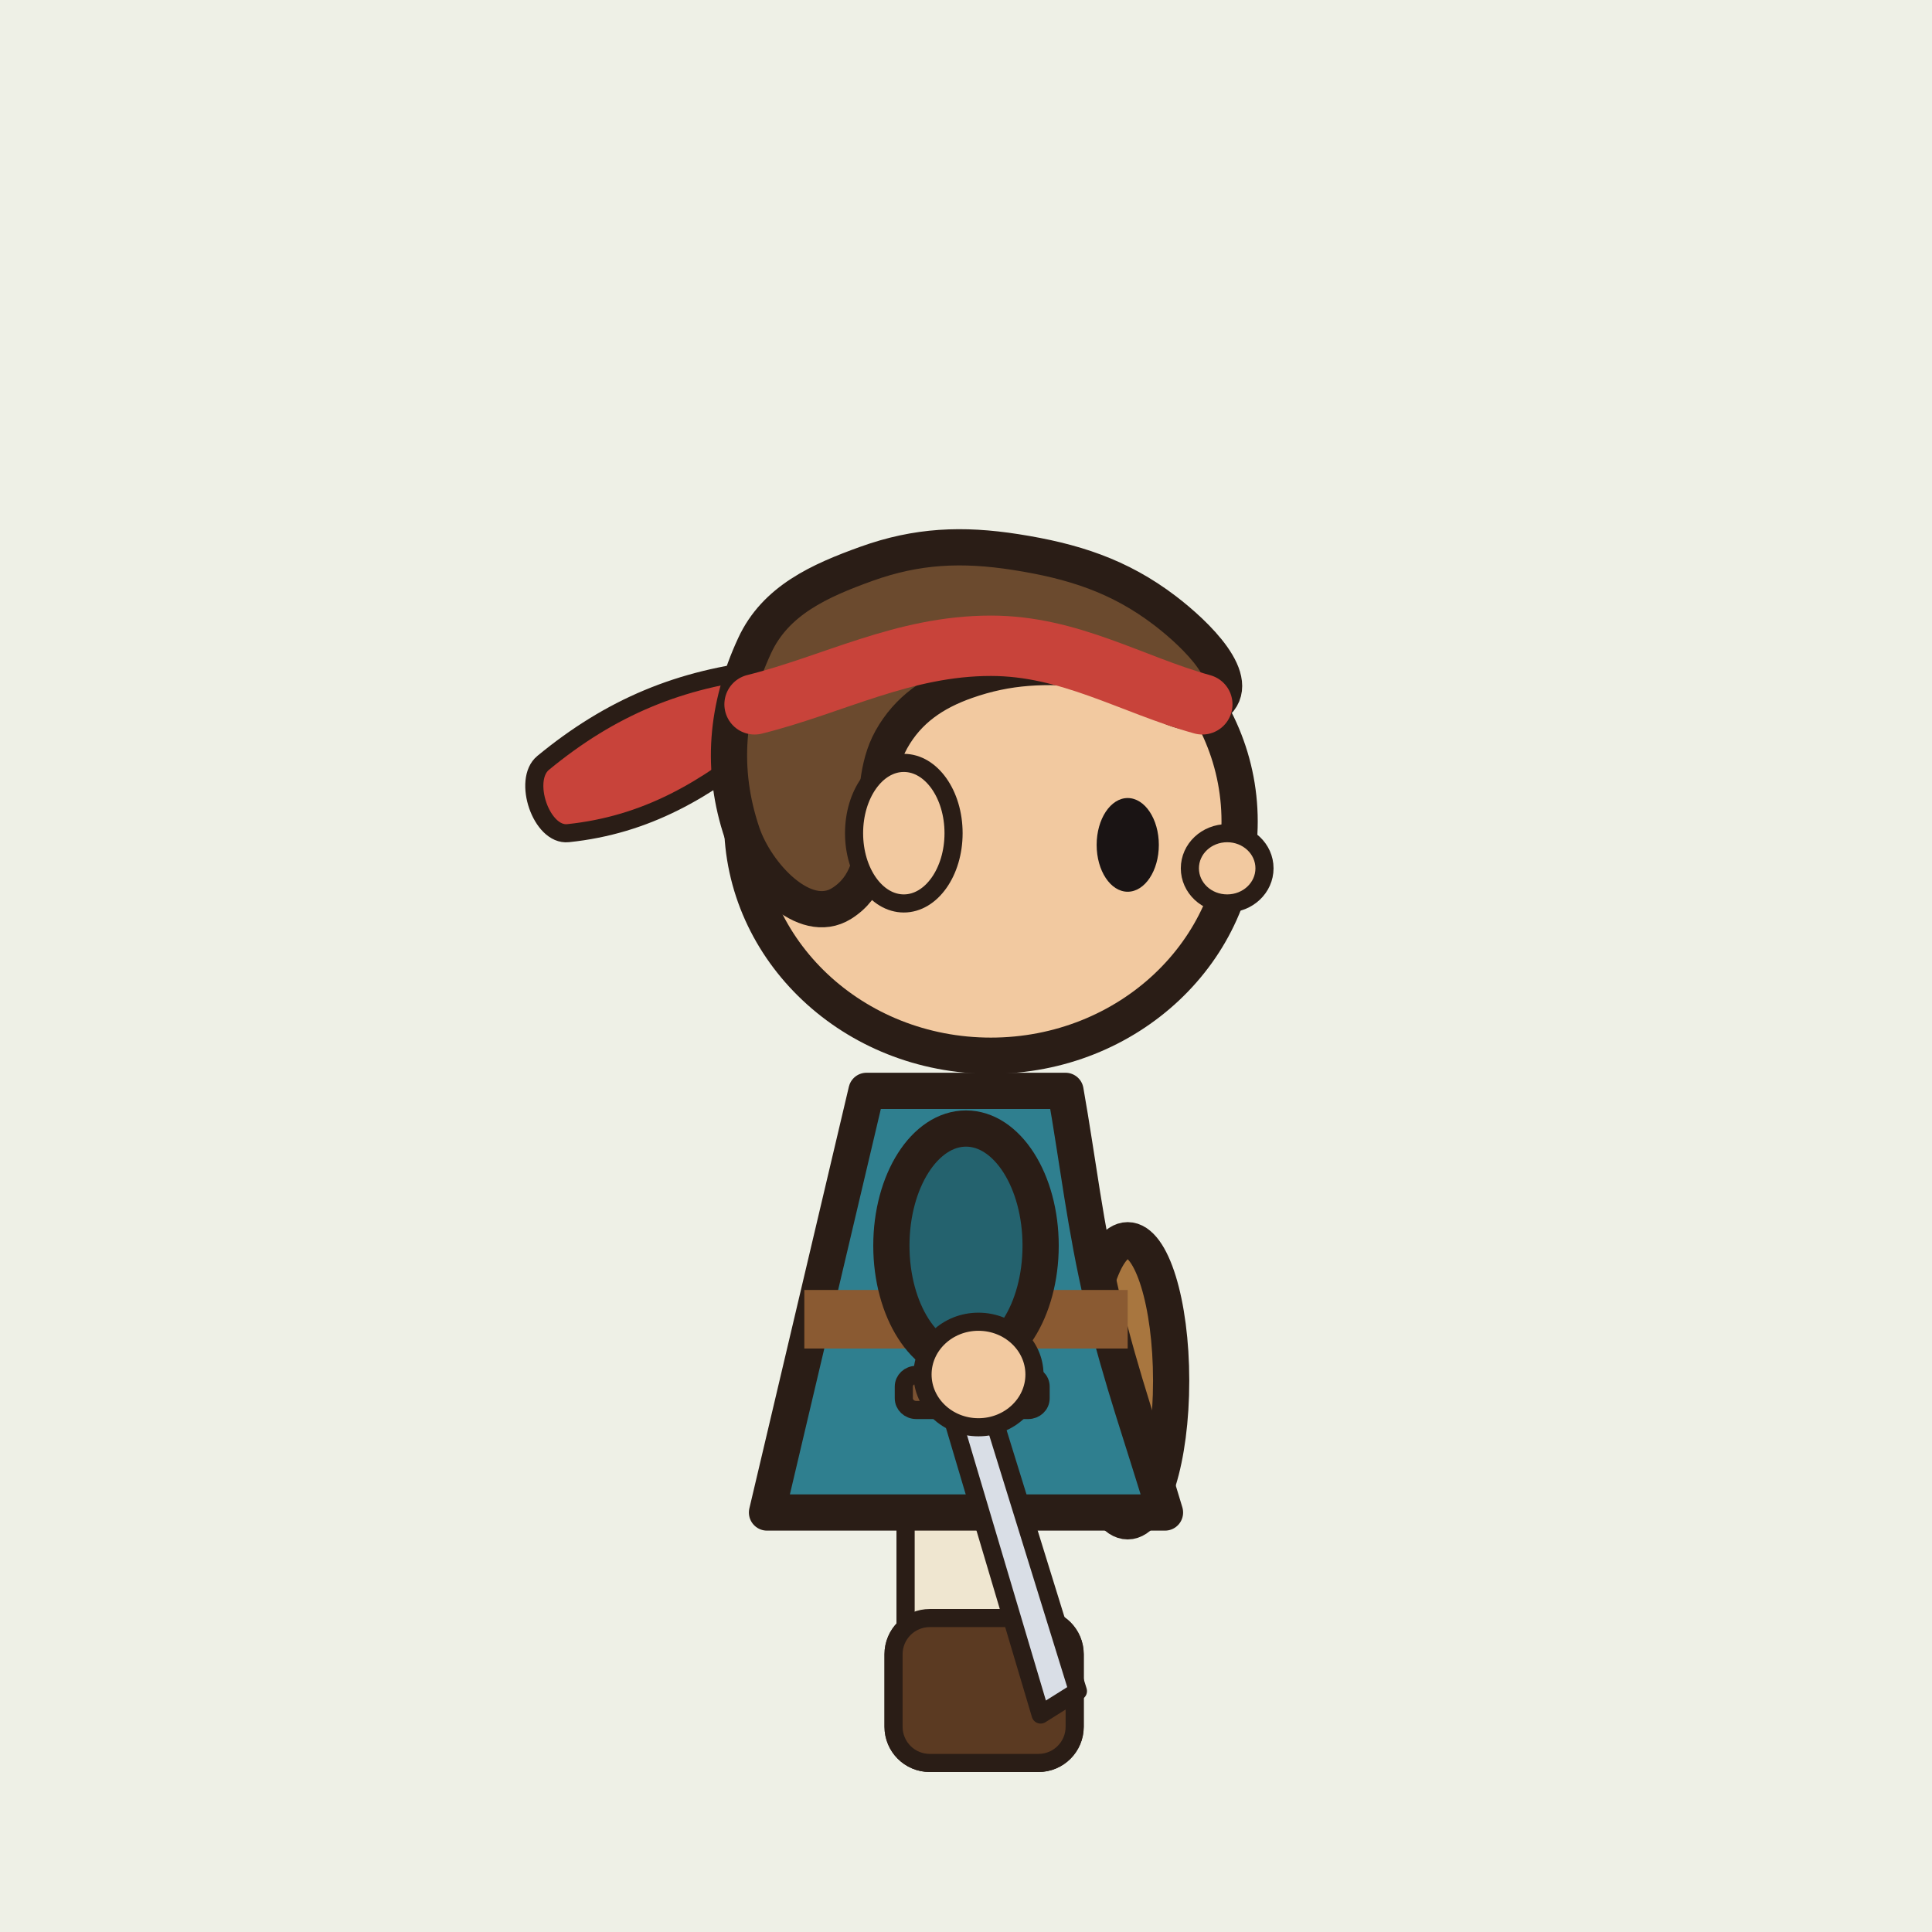
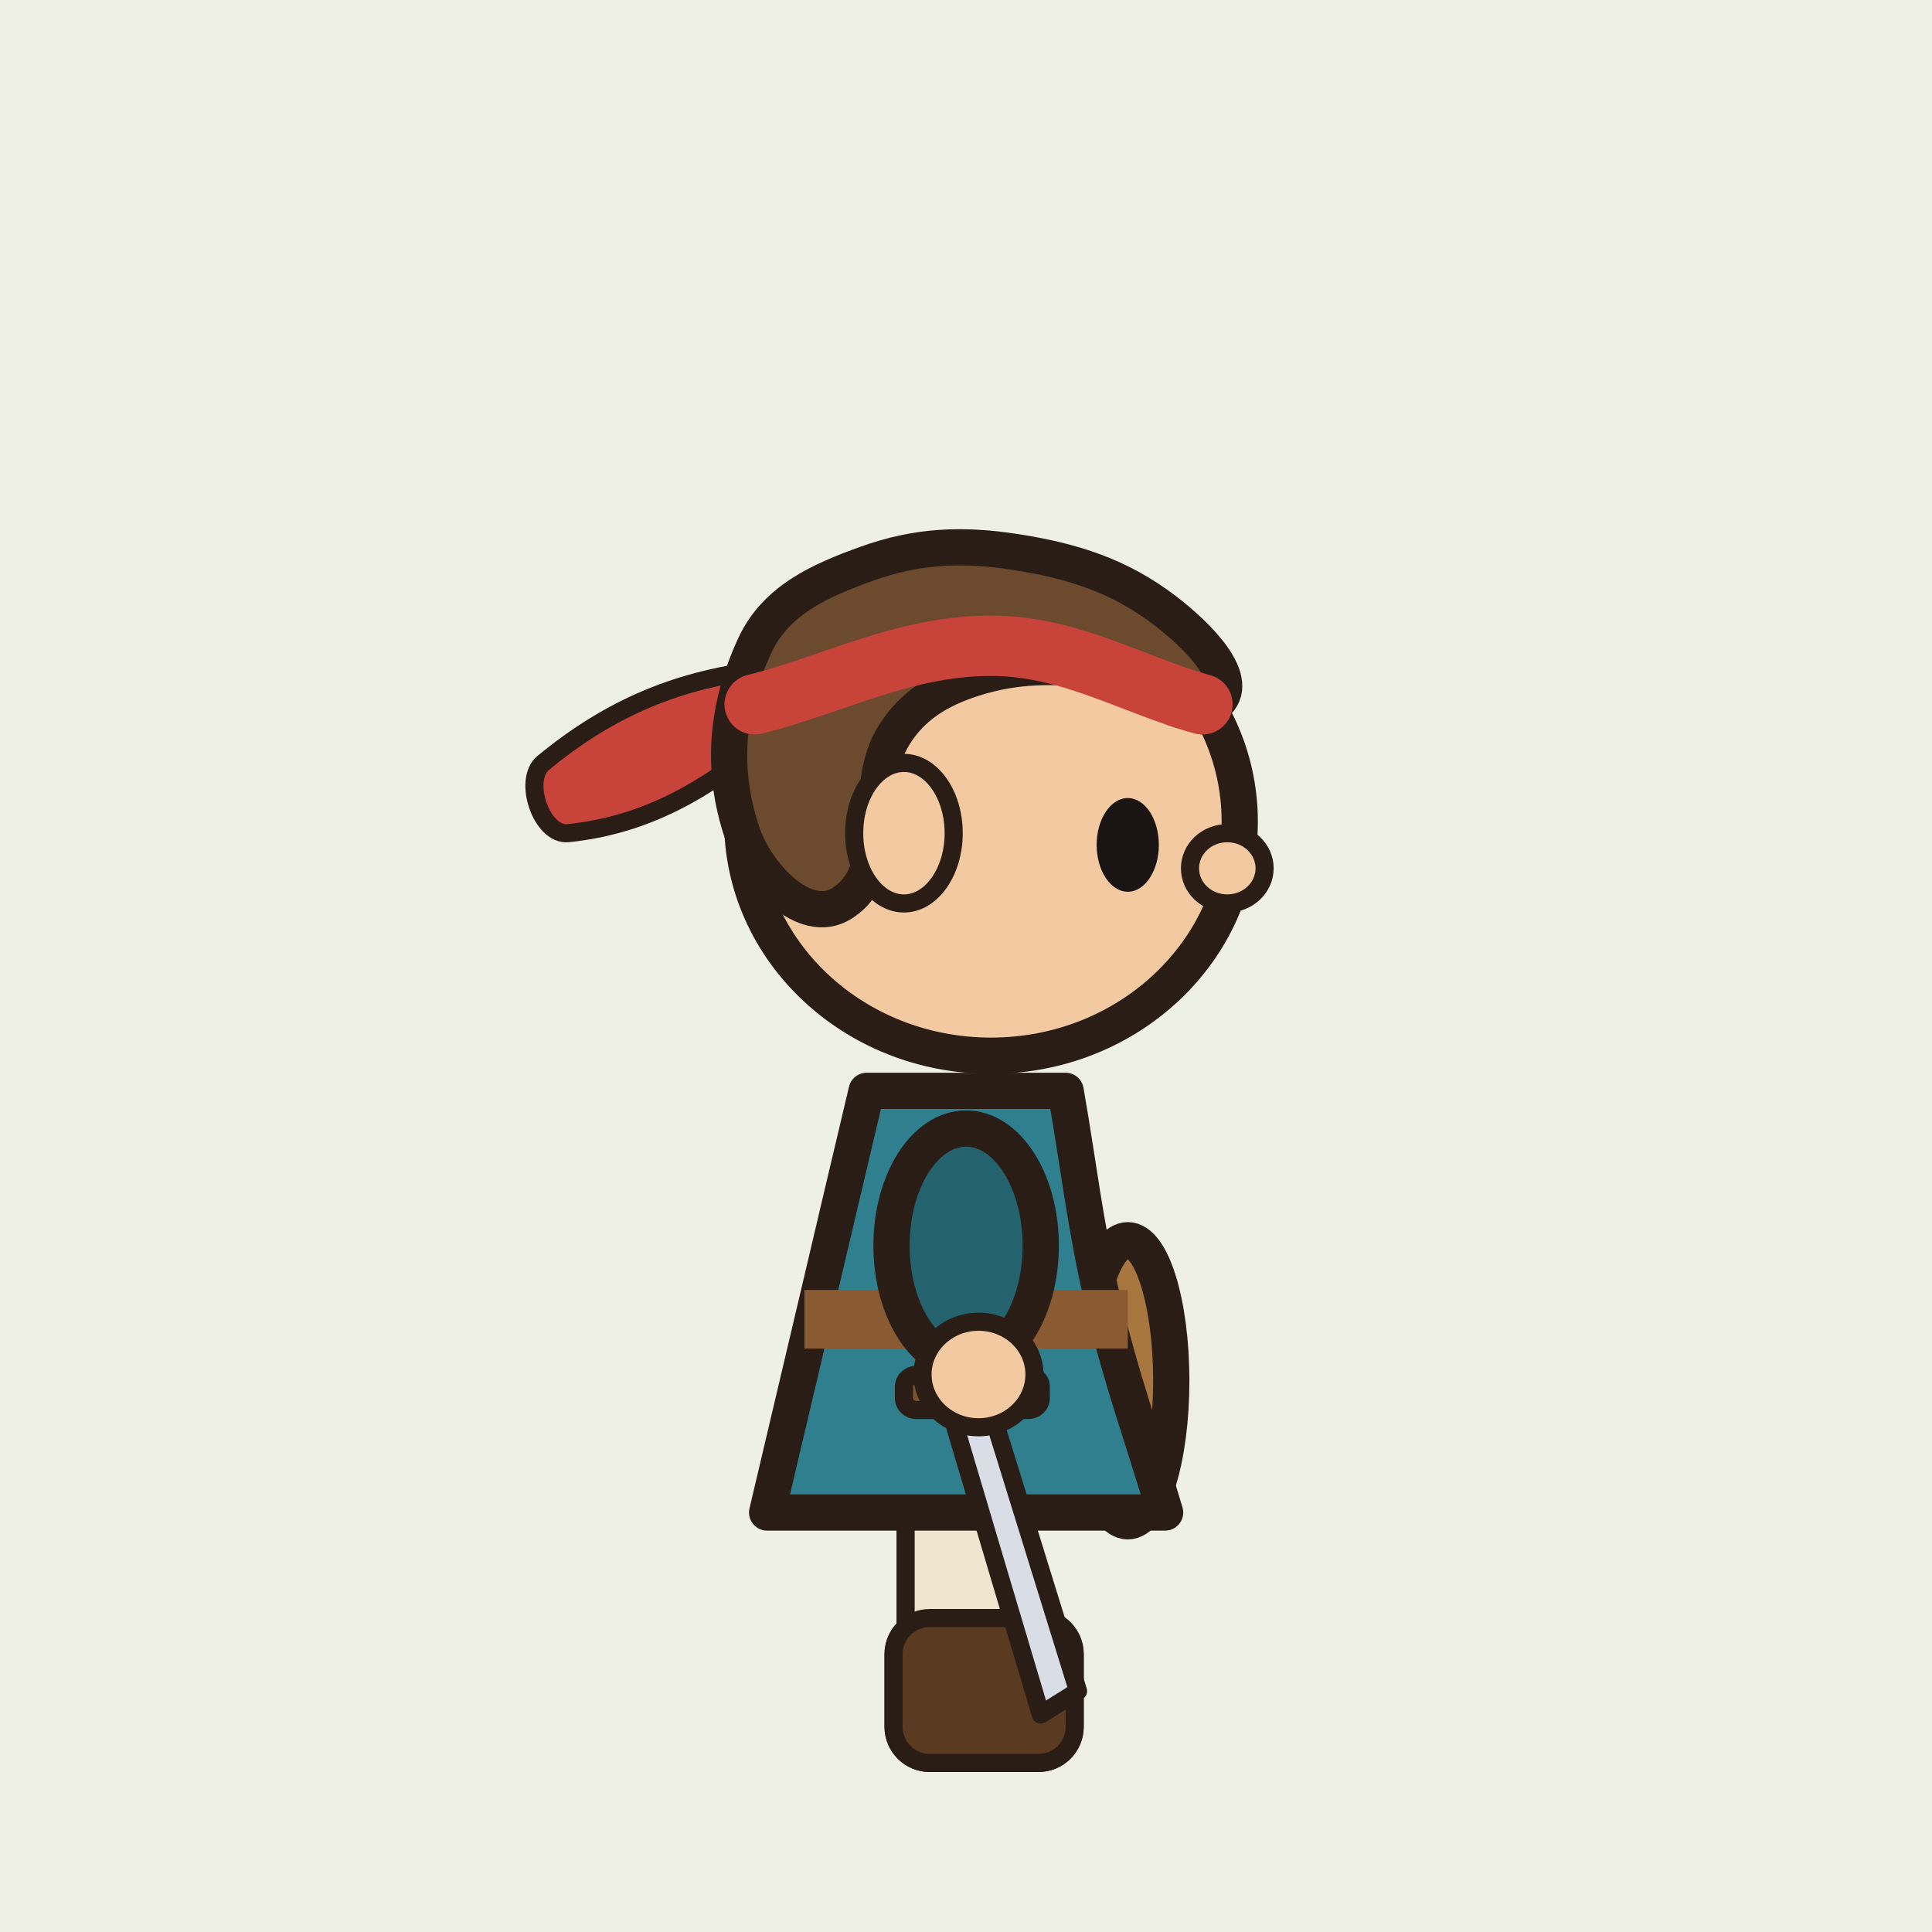
<svg xmlns="http://www.w3.org/2000/svg" xmlns:xlink="http://www.w3.org/1999/xlink" width="80" height="80" viewBox="0 0 160 160">
  <defs>
    <g id="L1">
      <g>
-         <path d="M86.18 102.74C86.18 108.1 83.41 112.44 80 112.44C76.59 112.44 73.82 108.1 73.82 102.74C73.82 97.38 76.59 93.04 80 93.04C83.41 93.04 86.18 97.38 86.18 102.74Z" fill="#24626e" />
-         <path d="M86.18 102.74C86.18 108.1 83.41 112.44 80 112.44C76.59 112.44 73.82 108.1 73.82 102.74C73.82 97.38 76.59 93.04 80 93.04C83.41 93.04 86.18 97.38 86.18 102.74Z" fill="none" stroke="#2a1d16" stroke-width="3" stroke-linejoin="round" stroke-linecap="round" />
-         <path d="M96.99 114.35C96.99 120.78 95.38 125.99 93.39 125.99C91.4 125.99 89.79 120.78 89.79 114.35C89.79 107.92 91.4 102.71 93.39 102.71C95.38 102.71 96.99 107.92 96.99 114.35Z" fill="#a8763f" />
-         <path d="M96.99 114.35C96.99 120.78 95.38 125.99 93.39 125.99C91.4 125.99 89.79 120.78 89.79 114.35C89.79 107.92 91.4 102.71 93.39 102.71C95.38 102.71 96.99 107.92 96.99 114.35Z" fill="none" stroke="#2a1d16" stroke-width="3" stroke-linejoin="round" stroke-linecap="round" />
+         <path d="M86.19 102.74C86.19 108.1 83.42 112.44 80.01 112.44C76.59 112.44 73.83 108.1 73.83 102.74C73.83 97.38 76.59 93.04 80.01 93.04C83.42 93.04 86.19 97.38 86.19 102.74Z" fill="#24626e" />
+         <path d="M86.19 102.74C86.19 108.1 83.42 112.44 80.01 112.44C76.59 112.44 73.83 108.1 73.83 102.74C73.83 97.38 76.59 93.04 80.01 93.04C83.42 93.04 86.19 97.38 86.19 102.74Z" fill="none" stroke="#2a1d16" stroke-width="3" stroke-linejoin="round" stroke-linecap="round" />
+         <path d="M97 114.35C97 120.78 95.39 125.99 93.4 125.99C91.41 125.99 89.79 120.78 89.79 114.35C89.79 107.92 91.41 102.71 93.4 102.71C95.39 102.71 97 107.92 97 114.35Z" fill="#a8763f" />
+         <path d="M97 114.35C97 120.78 95.39 125.99 93.4 125.99C91.41 125.99 89.79 120.78 89.79 114.35C89.79 107.92 91.41 102.71 93.4 102.71C95.39 102.71 97 107.92 97 114.35Z" fill="none" stroke="#2a1d16" stroke-width="3" stroke-linejoin="round" stroke-linecap="round" />
        <path d="M75 114C78.33 114 81.67 114 85 114C85 122 85 130 85 138C81.67 138 78.33 138 75 138C75 130 75 122 75 114Z" fill="#cfc4aa" />
        <path d="M75 114C78.33 114 81.67 114 85 114C85 122 85 130 85 138C81.67 138 78.33 138 75 138C75 130 75 122 75 114Z" fill="none" stroke="#2a1d16" stroke-width="1.5" stroke-linejoin="round" stroke-linecap="round" />
        <path d="M77 134C80 134 83 134 86 134C87.66 134 89 135.34 89 137C89 139 89 141 89 143C89 144.66 87.66 146 86 146C83 146 80 146 77 146C75.34 146 74 144.66 74 143C74 141 74 139 74 137C74 135.34 75.34 134 77 134Z" fill="#5b3a22" />
        <path d="M77 134C80 134 83 134 86 134C87.66 134 89 135.34 89 137C89 139 89 141 89 143C89 144.66 87.66 146 86 146C83 146 80 146 77 146C75.34 146 74 144.66 74 143C74 141 74 139 74 137C74 135.34 75.34 134 77 134Z" fill="none" stroke="#2a1d16" stroke-width="1.5" stroke-linejoin="round" stroke-linecap="round" />
        <path d="M75 114C78.33 114 81.67 114 85 114C85 122 85 130 85 138C81.67 138 78.33 138 75 138C75 130 75 122 75 114Z" fill="#efe6d0" />
        <path d="M75 114C78.33 114 81.67 114 85 114C85 122 85 130 85 138C81.67 138 78.33 138 75 138C75 130 75 122 75 114Z" fill="none" stroke="#2a1d16" stroke-width="1.5" stroke-linejoin="round" stroke-linecap="round" />
        <path d="M77 134C80 134 83 134 86 134C87.66 134 89 135.34 89 137C89 139 89 141 89 143C89 144.66 87.66 146 86 146C83 146 80 146 77 146C75.34 146 74 144.66 74 143C74 141 74 139 74 137C74 135.34 75.34 134 77 134Z" fill="#5b3a22" />
        <path d="M77 134C80 134 83 134 86 134C87.66 134 89 135.34 89 137C89 139 89 141 89 143C89 144.66 87.66 146 86 146C83 146 80 146 77 146C75.34 146 74 144.66 74 143C74 141 74 139 74 137C74 135.34 75.34 134 77 134Z" fill="none" stroke="#2a1d16" stroke-width="1.5" stroke-linejoin="round" stroke-linecap="round" />
-         <path d="M71.76 90.34C77.25 90.34 82.75 90.34 88.24 90.34C89.27 96.16 89.86 101.59 91.33 107.8C92.84 114.18 94.76 119.44 96.48 125.26C85.49 125.26 74.51 125.26 63.52 125.26C64.89 119.44 66.16 114.09 67.64 107.8C69.12 101.51 70.39 96.16 71.76 90.34Z" fill="#2f7f8f" />
-         <path d="M71.76 90.34C77.25 90.34 82.75 90.34 88.24 90.34C89.27 96.16 89.86 101.59 91.33 107.8C92.84 114.18 94.76 119.44 96.48 125.26C85.49 125.26 74.51 125.26 63.52 125.26C64.89 119.44 66.16 114.09 67.64 107.8C69.12 101.51 70.39 96.16 71.76 90.34Z" fill="none" stroke="#2a1d16" stroke-width="3" stroke-linejoin="round" stroke-linecap="round" />
-         <path d="M66.61 106.83C75.54 106.83 84.46 106.83 93.39 106.83C93.39 108.45 93.39 110.06 93.39 111.68C84.46 111.68 75.54 111.68 66.61 111.68C66.61 110.06 66.61 108.45 66.61 106.83Z" fill="#8a5a32" />
-         <path d="M63.52 55.42C56.32 56.17 50.56 58.58 44.98 63.18C43.26 64.59 44.83 69.23 47.04 69C53.56 68.32 58.46 65.41 63.52 61.24C65.14 59.91 65.6 55.2 63.52 55.42Z" fill="#c8433a" />
-         <path d="M63.52 55.42C56.32 56.17 50.56 58.58 44.98 63.18C43.26 64.59 44.83 69.23 47.04 69C53.56 68.32 58.46 65.41 63.52 61.24C65.14 59.91 65.6 55.2 63.52 55.42Z" fill="none" stroke="#2a1d16" stroke-width="1.5" stroke-linejoin="round" stroke-linecap="round" />
-         <path d="M102.66 68.03C102.66 78.74 93.44 87.43 82.06 87.43C70.68 87.43 61.46 78.74 61.46 68.03C61.46 57.32 70.68 48.63 82.06 48.63C93.44 48.63 102.66 57.32 102.66 68.03Z" fill="#f2c9a0" />
-         <path d="M102.66 68.03C102.66 78.74 93.44 87.43 82.06 87.43C70.68 87.43 61.46 78.74 61.46 68.03C61.46 57.32 70.68 48.63 82.06 48.63C93.44 48.63 102.66 57.32 102.66 68.03Z" fill="none" stroke="#2a1d16" stroke-width="3" stroke-linejoin="round" stroke-linecap="round" />
-         <path d="M104.72 71.91C104.72 73.52 103.34 74.82 101.63 74.82C99.92 74.82 98.54 73.52 98.54 71.91C98.54 70.3 99.92 69 101.63 69C103.34 69 104.72 70.3 104.72 71.91Z" fill="#f2c9a0" />
-         <path d="M104.72 71.91C104.72 73.52 103.34 74.82 101.63 74.82C99.92 74.82 98.54 73.52 98.54 71.91C98.54 70.3 99.92 69 101.63 69C103.34 69 104.72 70.3 104.72 71.91Z" fill="none" stroke="#2a1d16" stroke-width="1.5" stroke-linejoin="round" stroke-linecap="round" />
-         <path d="M61.46 69C59.67 63.7 60.14 58.56 62.49 53.48C64.22 49.72 67.87 48.09 71.76 46.69C75.96 45.18 79.71 45.03 84.12 45.72C88.84 46.46 92.68 47.67 96.48 50.57C98.99 52.49 103.09 56.38 100.6 58.33C97.57 60.71 94.14 55.78 90.3 55.42C86.59 55.07 83.51 55.15 80 56.39C77.33 57.33 75.2 58.77 73.82 61.24C71.33 65.7 74.03 72.1 69.7 74.82C66.62 76.75 62.62 72.44 61.46 69Z" fill="#6b4a2e" />
-         <path d="M61.46 69C59.67 63.7 60.14 58.56 62.49 53.48C64.22 49.72 67.87 48.09 71.76 46.69C75.96 45.18 79.71 45.03 84.12 45.72C88.84 46.46 92.68 47.67 96.48 50.57C98.99 52.49 103.09 56.38 100.6 58.33C97.57 60.71 94.14 55.78 90.3 55.42C86.59 55.07 83.51 55.15 80 56.39C77.33 57.33 75.2 58.77 73.82 61.24C71.33 65.7 74.03 72.1 69.7 74.82C66.62 76.75 62.62 72.44 61.46 69Z" fill="none" stroke="#2a1d16" stroke-width="3" stroke-linejoin="round" stroke-linecap="round" />
-         <path d="M62.49 58.33C69.01 56.71 74.8 53.48 82.06 53.48C88.6 53.48 93.73 56.71 99.57 58.33" fill="none" stroke="#c8433a" stroke-width="5" stroke-linecap="round" stroke-linejoin="round" />
-         <path d="M78.97 69C78.97 72.21 77.13 74.82 74.85 74.82C72.57 74.82 70.73 72.21 70.73 69C70.73 65.79 72.57 63.18 74.85 63.18C77.13 63.18 78.97 65.79 78.97 69Z" fill="#f2c9a0" />
-         <path d="M78.97 69C78.97 72.21 77.13 74.82 74.85 74.82C72.57 74.82 70.73 72.21 70.73 69C70.73 65.79 72.57 63.18 74.85 63.18C77.13 63.18 78.97 65.79 78.97 69Z" fill="none" stroke="#2a1d16" stroke-width="1.5" stroke-linejoin="round" stroke-linecap="round" />
-         <path d="M95.97 69.97C95.97 72.11 94.81 73.85 93.39 73.85C91.97 73.85 90.82 72.11 90.82 69.97C90.82 67.83 91.97 66.09 93.39 66.09C94.81 66.09 95.97 67.83 95.97 69.97Z" fill="#1a1414" />
-         <path d="M78.97 117.74C80 117.42 81.03 117.09 82.06 116.77C84.46 124.53 86.87 132.29 89.27 140.05C88.24 140.7 87.21 141.34 86.18 141.99C83.78 133.91 81.37 125.82 78.97 117.74Z" fill="#d9dee6" />
-         <path d="M78.97 117.74C80 117.42 81.03 117.09 82.06 116.77C84.46 124.53 86.87 132.29 89.27 140.05C88.24 140.7 87.21 141.34 86.18 141.99C83.78 133.91 81.37 125.82 78.97 117.74Z" fill="none" stroke="#2a1d16" stroke-width="1.5" stroke-linejoin="round" stroke-linecap="round" />
-         <path d="M75.88 113.86C78.97 113.86 82.06 113.86 85.15 113.86C85.72 113.86 86.18 114.29 86.18 114.83C86.18 115.15 86.18 115.48 86.18 115.8C86.18 116.34 85.72 116.77 85.15 116.77C82.06 116.77 78.97 116.77 75.88 116.77C75.31 116.77 74.85 116.34 74.85 115.8C74.85 115.48 74.85 115.15 74.85 114.83C74.85 114.29 75.31 113.86 75.88 113.86Z" fill="#7a5232" />
-         <path d="M75.88 113.86C78.97 113.86 82.06 113.86 85.15 113.86C85.72 113.86 86.18 114.29 86.18 114.83C86.18 115.15 86.18 115.48 86.18 115.8C86.18 116.34 85.72 116.77 85.15 116.77C82.06 116.77 78.97 116.77 75.88 116.77C75.31 116.77 74.85 116.34 74.85 115.8C74.85 115.48 74.85 115.15 74.85 114.83C74.85 114.29 75.31 113.86 75.88 113.86Z" fill="none" stroke="#2a1d16" stroke-width="1.5" stroke-linejoin="round" stroke-linecap="round" />
-         <path d="M86.18 103.16C86.18 108.52 83.41 112.86 80 112.86C76.59 112.86 73.82 108.52 73.82 103.16C73.82 97.8 76.59 93.46 80 93.46C83.41 93.46 86.18 97.8 86.18 103.16Z" fill="#24626e" />
-         <path d="M86.18 103.16C86.18 108.52 83.41 112.86 80 112.86C76.59 112.86 73.82 108.52 73.82 103.16C73.82 97.8 76.59 93.46 80 93.46C83.41 93.46 86.18 97.8 86.18 103.16Z" fill="none" stroke="#2a1d16" stroke-width="3" stroke-linejoin="round" stroke-linecap="round" />
-         <path d="M85.67 113.83C85.67 116.24 83.59 118.2 81.03 118.2C78.47 118.2 76.4 116.24 76.4 113.83C76.4 111.42 78.47 109.46 81.03 109.46C83.59 109.46 85.67 111.42 85.67 113.83Z" fill="#f2c9a0" />
-         <path d="M85.67 113.83C85.67 116.24 83.59 118.2 81.03 118.2C78.47 118.2 76.4 116.24 76.4 113.83C76.4 111.42 78.47 109.46 81.03 109.46C83.59 109.46 85.67 111.42 85.67 113.83Z" fill="none" stroke="#2a1d16" stroke-width="1.5" stroke-linejoin="round" stroke-linecap="round" />
+         <path d="M71.77 90.34C77.26 90.34 82.75 90.34 88.25 90.34C89.28 96.16 89.87 101.59 91.34 107.8C92.84 114.18 94.77 119.44 96.49 125.26C85.5 125.26 74.51 125.26 63.53 125.26C64.9 119.44 66.16 114.09 67.65 107.8C69.13 101.51 70.39 96.16 71.77 90.34Z" fill="#2f7f8f" />
+         <path d="M71.77 90.34C77.26 90.34 82.75 90.34 88.25 90.34C89.28 96.16 89.87 101.59 91.34 107.8C92.84 114.18 94.77 119.44 96.49 125.26C85.5 125.26 74.51 125.26 63.53 125.26C64.9 119.44 66.16 114.09 67.65 107.8C69.13 101.51 70.39 96.16 71.77 90.34Z" fill="none" stroke="#2a1d16" stroke-width="3" stroke-linejoin="round" stroke-linecap="round" />
+         <path d="M66.62 106.83C75.54 106.83 84.47 106.83 93.4 106.83C93.4 108.45 93.4 110.06 93.4 111.68C84.47 111.68 75.54 111.68 66.62 111.68C66.62 110.06 66.62 108.45 66.62 106.83Z" fill="#8a5a32" />
+         <path d="M63.53 55.42C56.33 56.17 50.57 58.58 44.99 63.18C43.27 64.59 44.84 69.23 47.05 69C53.57 68.32 58.47 65.41 63.53 61.24C65.14 59.91 65.61 55.2 63.53 55.42Z" fill="#c8433a" />
+         <path d="M63.53 55.42C56.33 56.17 50.57 58.58 44.99 63.18C43.27 64.59 44.84 69.23 47.05 69C53.57 68.32 58.47 65.41 63.53 61.24C65.14 59.91 65.61 55.2 63.53 55.42Z" fill="none" stroke="#2a1d16" stroke-width="1.5" stroke-linejoin="round" stroke-linecap="round" />
+         <path d="M102.67 68.03C102.67 78.74 93.44 87.43 82.07 87.43C70.69 87.43 61.47 78.74 61.47 68.03C61.47 57.32 70.69 48.63 82.07 48.63C93.44 48.63 102.67 57.32 102.67 68.03Z" fill="#f2c9a0" />
+         <path d="M102.67 68.03C102.67 78.74 93.44 87.43 82.07 87.43C70.69 87.43 61.47 78.74 61.47 68.03C61.47 57.32 70.69 48.63 82.07 48.63C93.44 48.63 102.67 57.32 102.67 68.03Z" fill="none" stroke="#2a1d16" stroke-width="3" stroke-linejoin="round" stroke-linecap="round" />
+         <path d="M104.73 71.91C104.73 73.52 103.34 74.82 101.64 74.82C99.93 74.82 98.55 73.52 98.55 71.91C98.55 70.3 99.93 69 101.64 69C103.34 69 104.73 70.3 104.73 71.91Z" fill="#f2c9a0" />
+         <path d="M104.73 71.91C104.73 73.52 103.34 74.82 101.64 74.82C99.93 74.82 98.55 73.52 98.55 71.91C98.55 70.3 99.93 69 101.64 69C103.34 69 104.73 70.3 104.73 71.91Z" fill="none" stroke="#2a1d16" stroke-width="1.5" stroke-linejoin="round" stroke-linecap="round" />
+         <path d="M61.47 69C59.68 63.7 60.15 58.56 62.5 53.48C64.23 49.72 67.87 48.09 71.77 46.69C75.97 45.18 79.72 45.03 84.13 45.72C88.85 46.46 92.69 47.67 96.49 50.57C99 52.49 103.1 56.38 100.61 58.33C97.58 60.71 94.14 55.78 90.31 55.42C86.6 55.07 83.52 55.15 80.01 56.39C77.34 57.33 75.21 58.77 73.83 61.24C71.34 65.7 74.03 72.1 69.71 74.82C66.63 76.75 62.63 72.44 61.47 69Z" fill="#6b4a2e" />
+         <path d="M61.47 69C59.68 63.7 60.15 58.56 62.5 53.48C64.23 49.72 67.87 48.09 71.77 46.69C75.97 45.18 79.72 45.03 84.13 45.72C88.85 46.46 92.69 47.67 96.49 50.57C99 52.49 103.1 56.38 100.61 58.33C97.58 60.71 94.14 55.78 90.31 55.42C86.6 55.07 83.52 55.15 80.01 56.39C77.34 57.33 75.21 58.77 73.83 61.24C71.34 65.7 74.03 72.1 69.71 74.82C66.63 76.75 62.63 72.44 61.47 69Z" fill="none" stroke="#2a1d16" stroke-width="3" stroke-linejoin="round" stroke-linecap="round" />
+         <path d="M62.5 58.33C69.02 56.71 74.81 53.48 82.07 53.48C88.61 53.48 93.74 56.71 99.58 58.33" fill="none" stroke="#c8433a" stroke-width="5" stroke-linecap="round" stroke-linejoin="round" />
+         <path d="M78.98 69C78.98 72.21 77.13 74.82 74.86 74.82C72.58 74.82 70.74 72.21 70.74 69C70.74 65.79 72.58 63.18 74.86 63.18C77.13 63.18 78.98 65.79 78.98 69Z" fill="#f2c9a0" />
+         <path d="M78.98 69C78.98 72.21 77.13 74.82 74.86 74.82C72.58 74.82 70.74 72.21 70.74 69C70.74 65.79 72.58 63.18 74.86 63.18C77.13 63.18 78.98 65.79 78.98 69Z" fill="none" stroke="#2a1d16" stroke-width="1.5" stroke-linejoin="round" stroke-linecap="round" />
+         <path d="M95.97 69.97C95.97 72.11 94.82 73.85 93.4 73.85C91.98 73.85 90.82 72.11 90.82 69.97C90.82 67.83 91.98 66.09 93.4 66.09C94.82 66.09 95.97 67.83 95.97 69.97Z" fill="#1a1414" />
+         <path d="M78.98 117.74C80.01 117.42 81.04 117.09 82.07 116.77C84.47 124.53 86.87 132.29 89.28 140.05C88.25 140.7 87.22 141.34 86.19 141.99C83.78 133.91 81.38 125.82 78.98 117.74Z" fill="#d9dee6" />
+         <path d="M78.98 117.74C80.01 117.42 81.04 117.09 82.07 116.77C84.47 124.53 86.87 132.29 89.28 140.05C88.25 140.7 87.22 141.34 86.19 141.99C83.78 133.91 81.38 125.82 78.98 117.74Z" fill="none" stroke="#2a1d16" stroke-width="1.5" stroke-linejoin="round" stroke-linecap="round" />
+         <path d="M75.89 113.86C78.98 113.86 82.07 113.86 85.16 113.86C85.73 113.86 86.19 114.29 86.19 114.83C86.19 115.15 86.19 115.48 86.19 115.8C86.19 116.34 85.73 116.77 85.16 116.77C82.07 116.77 78.98 116.77 75.89 116.77C75.32 116.77 74.86 116.34 74.86 115.8C74.86 115.48 74.86 115.15 74.86 114.83C74.86 114.29 75.32 113.86 75.89 113.86Z" fill="#7a5232" />
+         <path d="M75.89 113.86C78.98 113.86 82.07 113.86 85.16 113.86C85.73 113.86 86.19 114.29 86.19 114.83C86.19 115.15 86.19 115.48 86.19 115.8C86.19 116.34 85.73 116.77 85.16 116.77C82.07 116.77 78.98 116.77 75.89 116.77C75.32 116.77 74.86 116.34 74.86 115.8C74.86 115.48 74.86 115.15 74.86 114.83C74.86 114.29 75.32 113.86 75.89 113.86Z" fill="none" stroke="#2a1d16" stroke-width="1.5" stroke-linejoin="round" stroke-linecap="round" />
+         <path d="M86.19 103.16C86.19 108.52 83.42 112.86 80.01 112.86C76.59 112.86 73.83 108.52 73.83 103.16C73.83 97.8 76.59 93.46 80.01 93.46C83.42 93.46 86.19 97.8 86.19 103.16Z" fill="#24626e" />
+         <path d="M86.19 103.16C86.19 108.52 83.42 112.86 80.01 112.86C76.59 112.86 73.83 108.52 73.83 103.16C73.83 97.8 76.59 93.46 80.01 93.46C83.42 93.46 86.19 97.8 86.19 103.16Z" fill="none" stroke="#2a1d16" stroke-width="3" stroke-linejoin="round" stroke-linecap="round" />
+         <path d="M85.67 113.83C85.67 116.24 83.6 118.2 81.04 118.2C78.48 118.2 76.4 116.24 76.4 113.83C76.4 111.42 78.48 109.46 81.04 109.46C83.6 109.46 85.67 111.42 85.67 113.83Z" fill="#f2c9a0" />
+         <path d="M85.67 113.83C85.67 116.24 83.6 118.2 81.04 118.2C78.48 118.2 76.4 116.24 76.4 113.83C76.4 111.42 78.48 109.46 81.04 109.46C83.6 109.46 85.67 111.42 85.67 113.83Z" fill="none" stroke="#2a1d16" stroke-width="1.5" stroke-linejoin="round" stroke-linecap="round" />
      </g>
    </g>
  </defs>
  <rect x="0" y="0" width="160" height="160" fill="#eef0e6" />
  <g data-layer="lado">
    <use href="#L1" xlink:href="#L1" />
  </g>
</svg>
